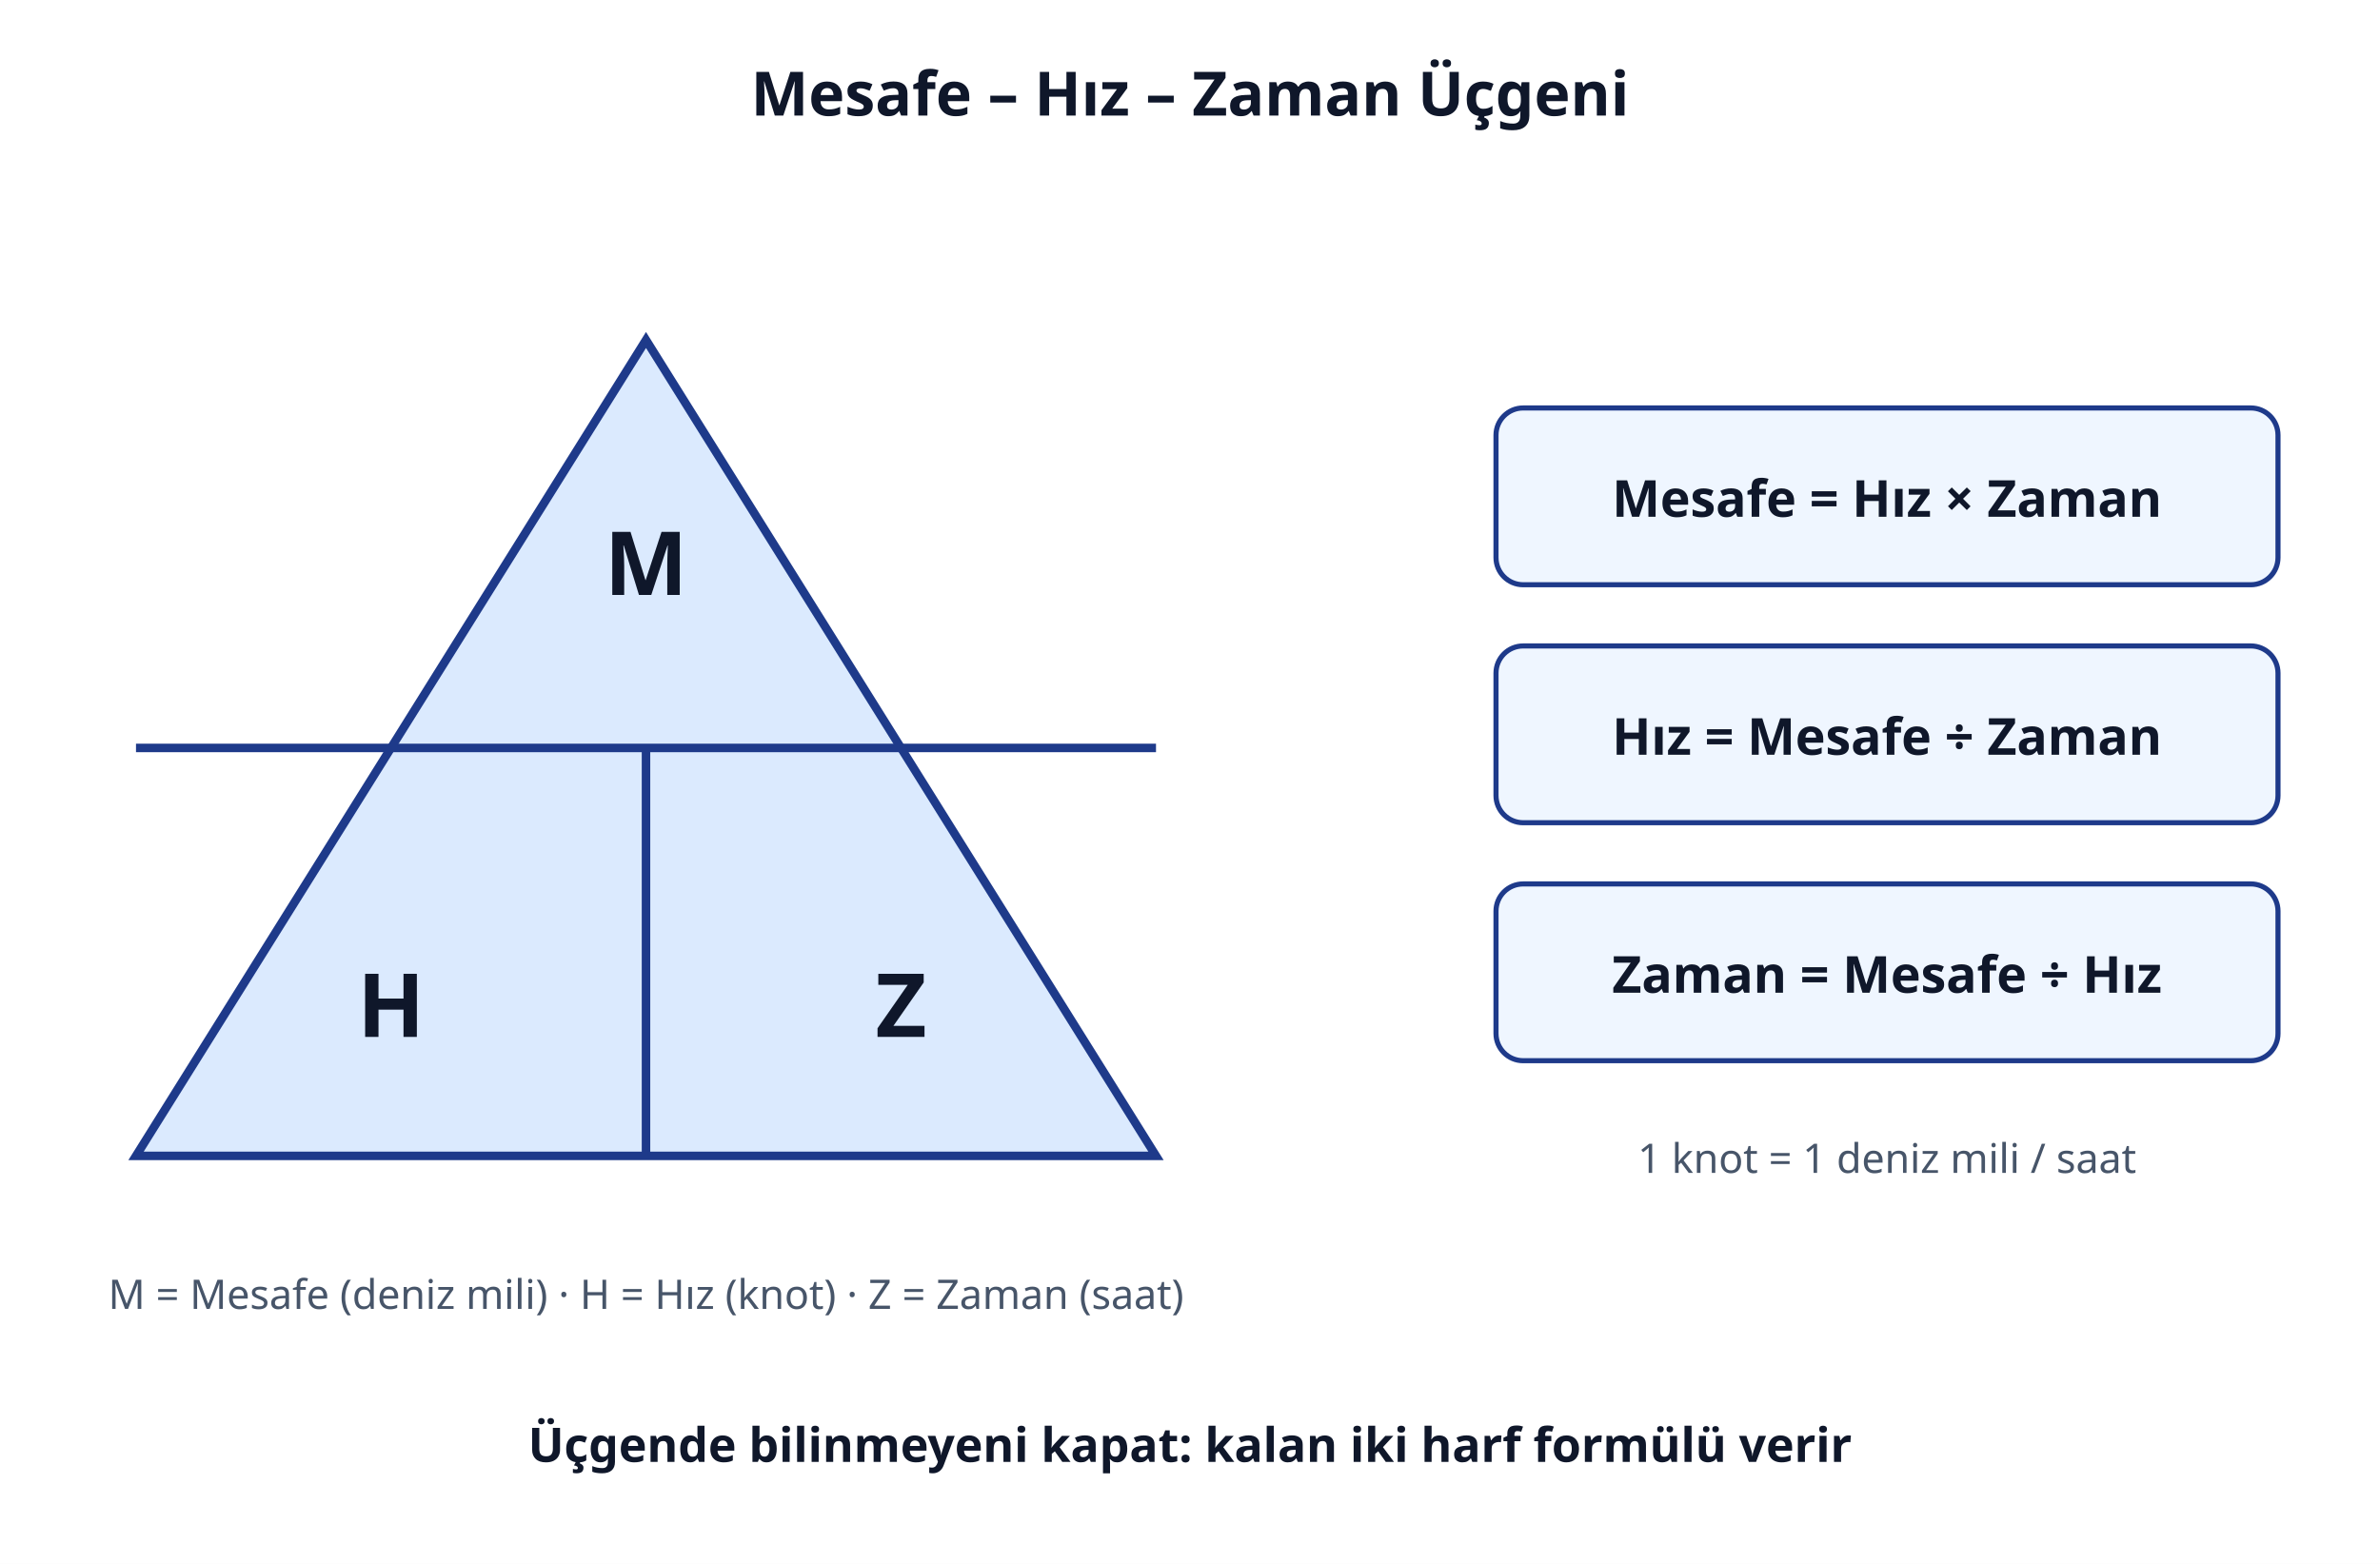
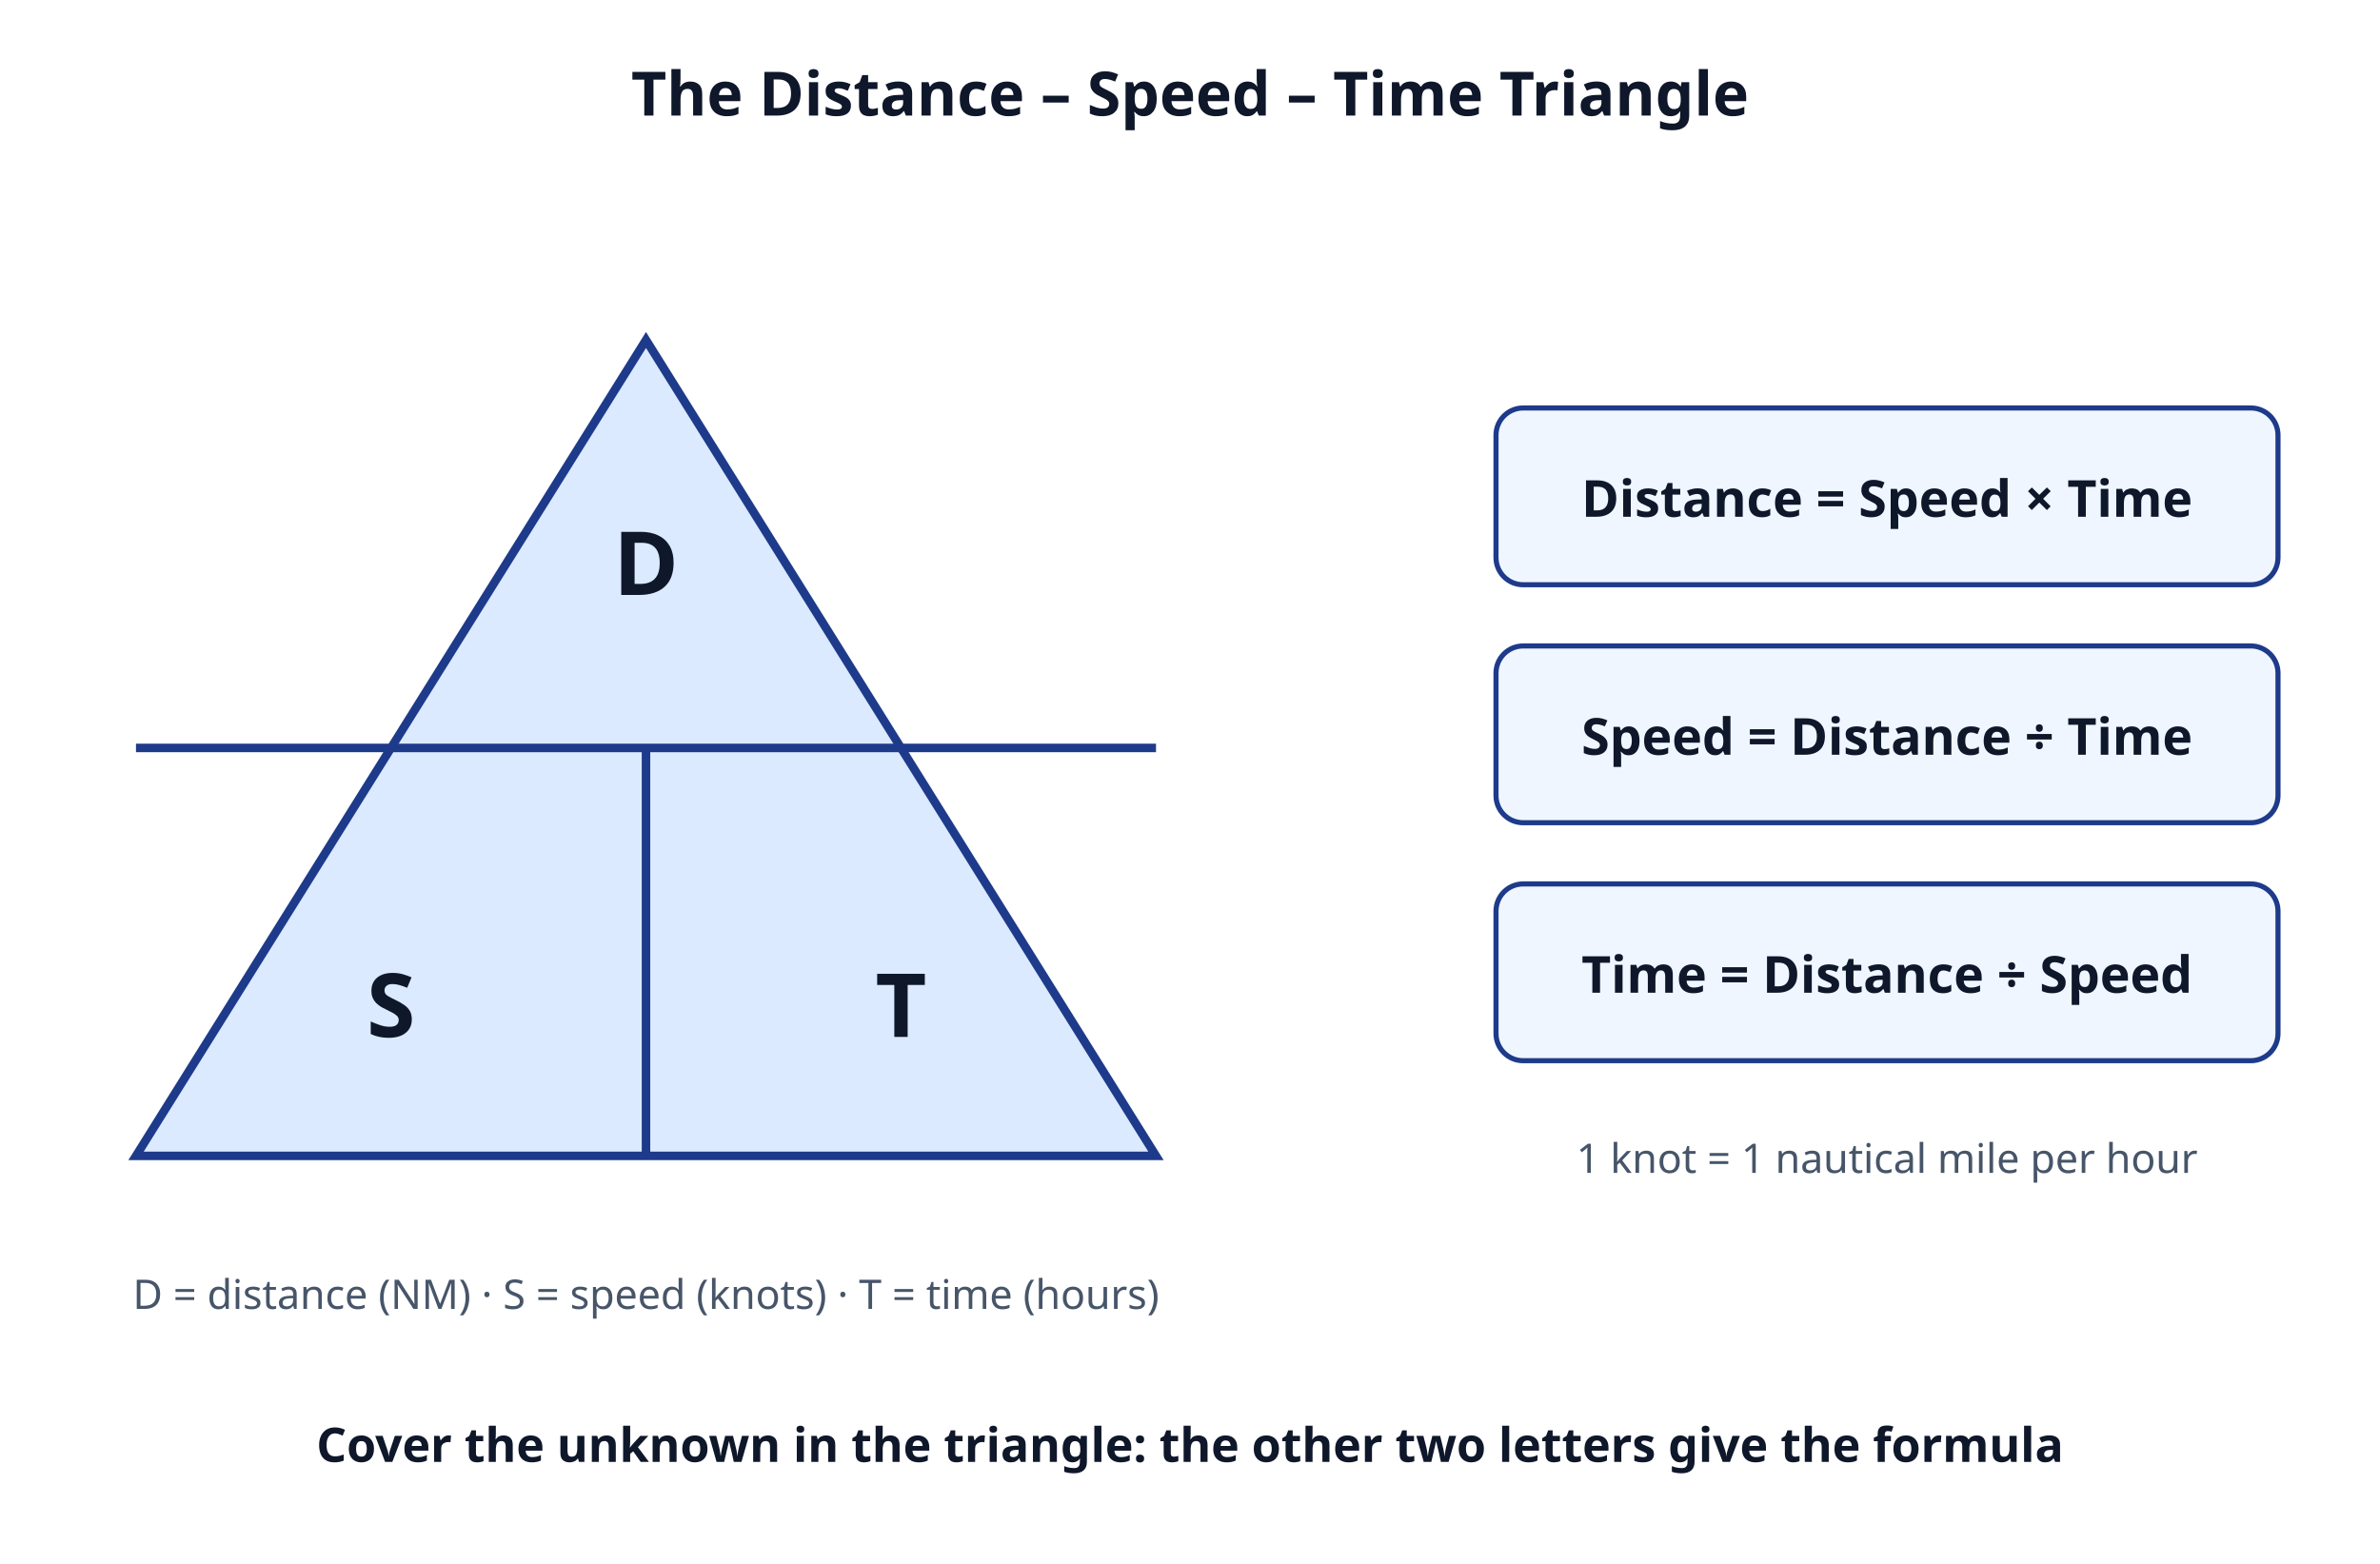
<svg xmlns="http://www.w3.org/2000/svg" viewBox="0 0 700 460">
  <defs>
    <style>
      .lbl{font:14px sans-serif;fill:#0f172a;font-weight:600}
      .ttl{font:18px sans-serif;fill:#0f172a;font-weight:700}
      .sub{font:12px sans-serif;fill:#475569}
      .big{font:26px sans-serif;fill:#0f172a;font-weight:700;text-anchor:middle}
      .frm{font:15px sans-serif;fill:#0f172a;font-weight:600;text-anchor:middle}
    </style>
  </defs>
  <rect width="700" height="460" fill="#ffffff" />
-   <text x="350" y="34" text-anchor="middle" class="ttl">Mesafe – Hız – Zaman Üçgeni</text>
+   <text x="350" y="34" text-anchor="middle" class="ttl">The Distance – Speed – Time Triangle</text>
  <g transform="translate(190 230)">
    <path d="M 0 -130 L 150 110 L -150 110 Z" fill="#dbeafe" stroke="#1e3a8a" stroke-width="2.5" />
    <line x1="-150" y1="-10" x2="150" y2="-10" stroke="#1e3a8a" stroke-width="2.5" />
    <line x1="0" y1="-10" x2="0" y2="110" stroke="#1e3a8a" stroke-width="2.5" />
-     <text x="0" y="-55" class="big" fill="#dc2626">M</text>
-     <text x="-75" y="75" class="big" fill="#1d4ed8">H</text>
-     <text x="75" y="75" class="big" fill="#7c3aed">Z</text>
+     <text x="0" y="-55" class="big" fill="#dc2626">D</text>
+     <text x="-75" y="75" class="big" fill="#1d4ed8">S</text>
+     <text x="75" y="75" class="big" fill="#7c3aed">T</text>
  </g>
-   <text x="190" y="385" text-anchor="middle" class="sub">M = Mesafe (deniz mili) · H = Hız (knot) · Z = Zaman (saat)</text>
+   <text x="190" y="385" text-anchor="middle" class="sub">D = distance (NM) · S = speed (knots) · T = time (hours)</text>
  <g transform="translate(440 120)">
    <rect x="0" y="0" width="230" height="52" rx="8" fill="#eff6ff" stroke="#1e3a8a" stroke-width="1.5" />
-     <text x="115" y="32" class="frm">Mesafe = Hız × Zaman</text>
+     <text x="115" y="32" class="frm">Distance = Speed × Time</text>
    <rect x="0" y="70" width="230" height="52" rx="8" fill="#eff6ff" stroke="#1e3a8a" stroke-width="1.5" />
-     <text x="115" y="102" class="frm">Hız = Mesafe ÷ Zaman</text>
+     <text x="115" y="102" class="frm">Speed = Distance ÷ Time</text>
    <rect x="0" y="140" width="230" height="52" rx="8" fill="#eff6ff" stroke="#1e3a8a" stroke-width="1.5" />
-     <text x="115" y="172" class="frm">Zaman = Mesafe ÷ Hız</text>
+     <text x="115" y="172" class="frm">Time = Distance ÷ Speed</text>
  </g>
-   <text x="555" y="345" text-anchor="middle" class="sub">1 knot = 1 deniz mili / saat</text>
-   <text x="350" y="430" text-anchor="middle" class="lbl">Üçgende bilinmeyeni kapat: kalan iki harf formülü verir</text>
+   <text x="555" y="345" text-anchor="middle" class="sub">1 knot = 1 nautical mile per hour</text>
+   <text x="350" y="430" text-anchor="middle" class="lbl">Cover the unknown in the triangle: the other two letters give the formula</text>
</svg>
